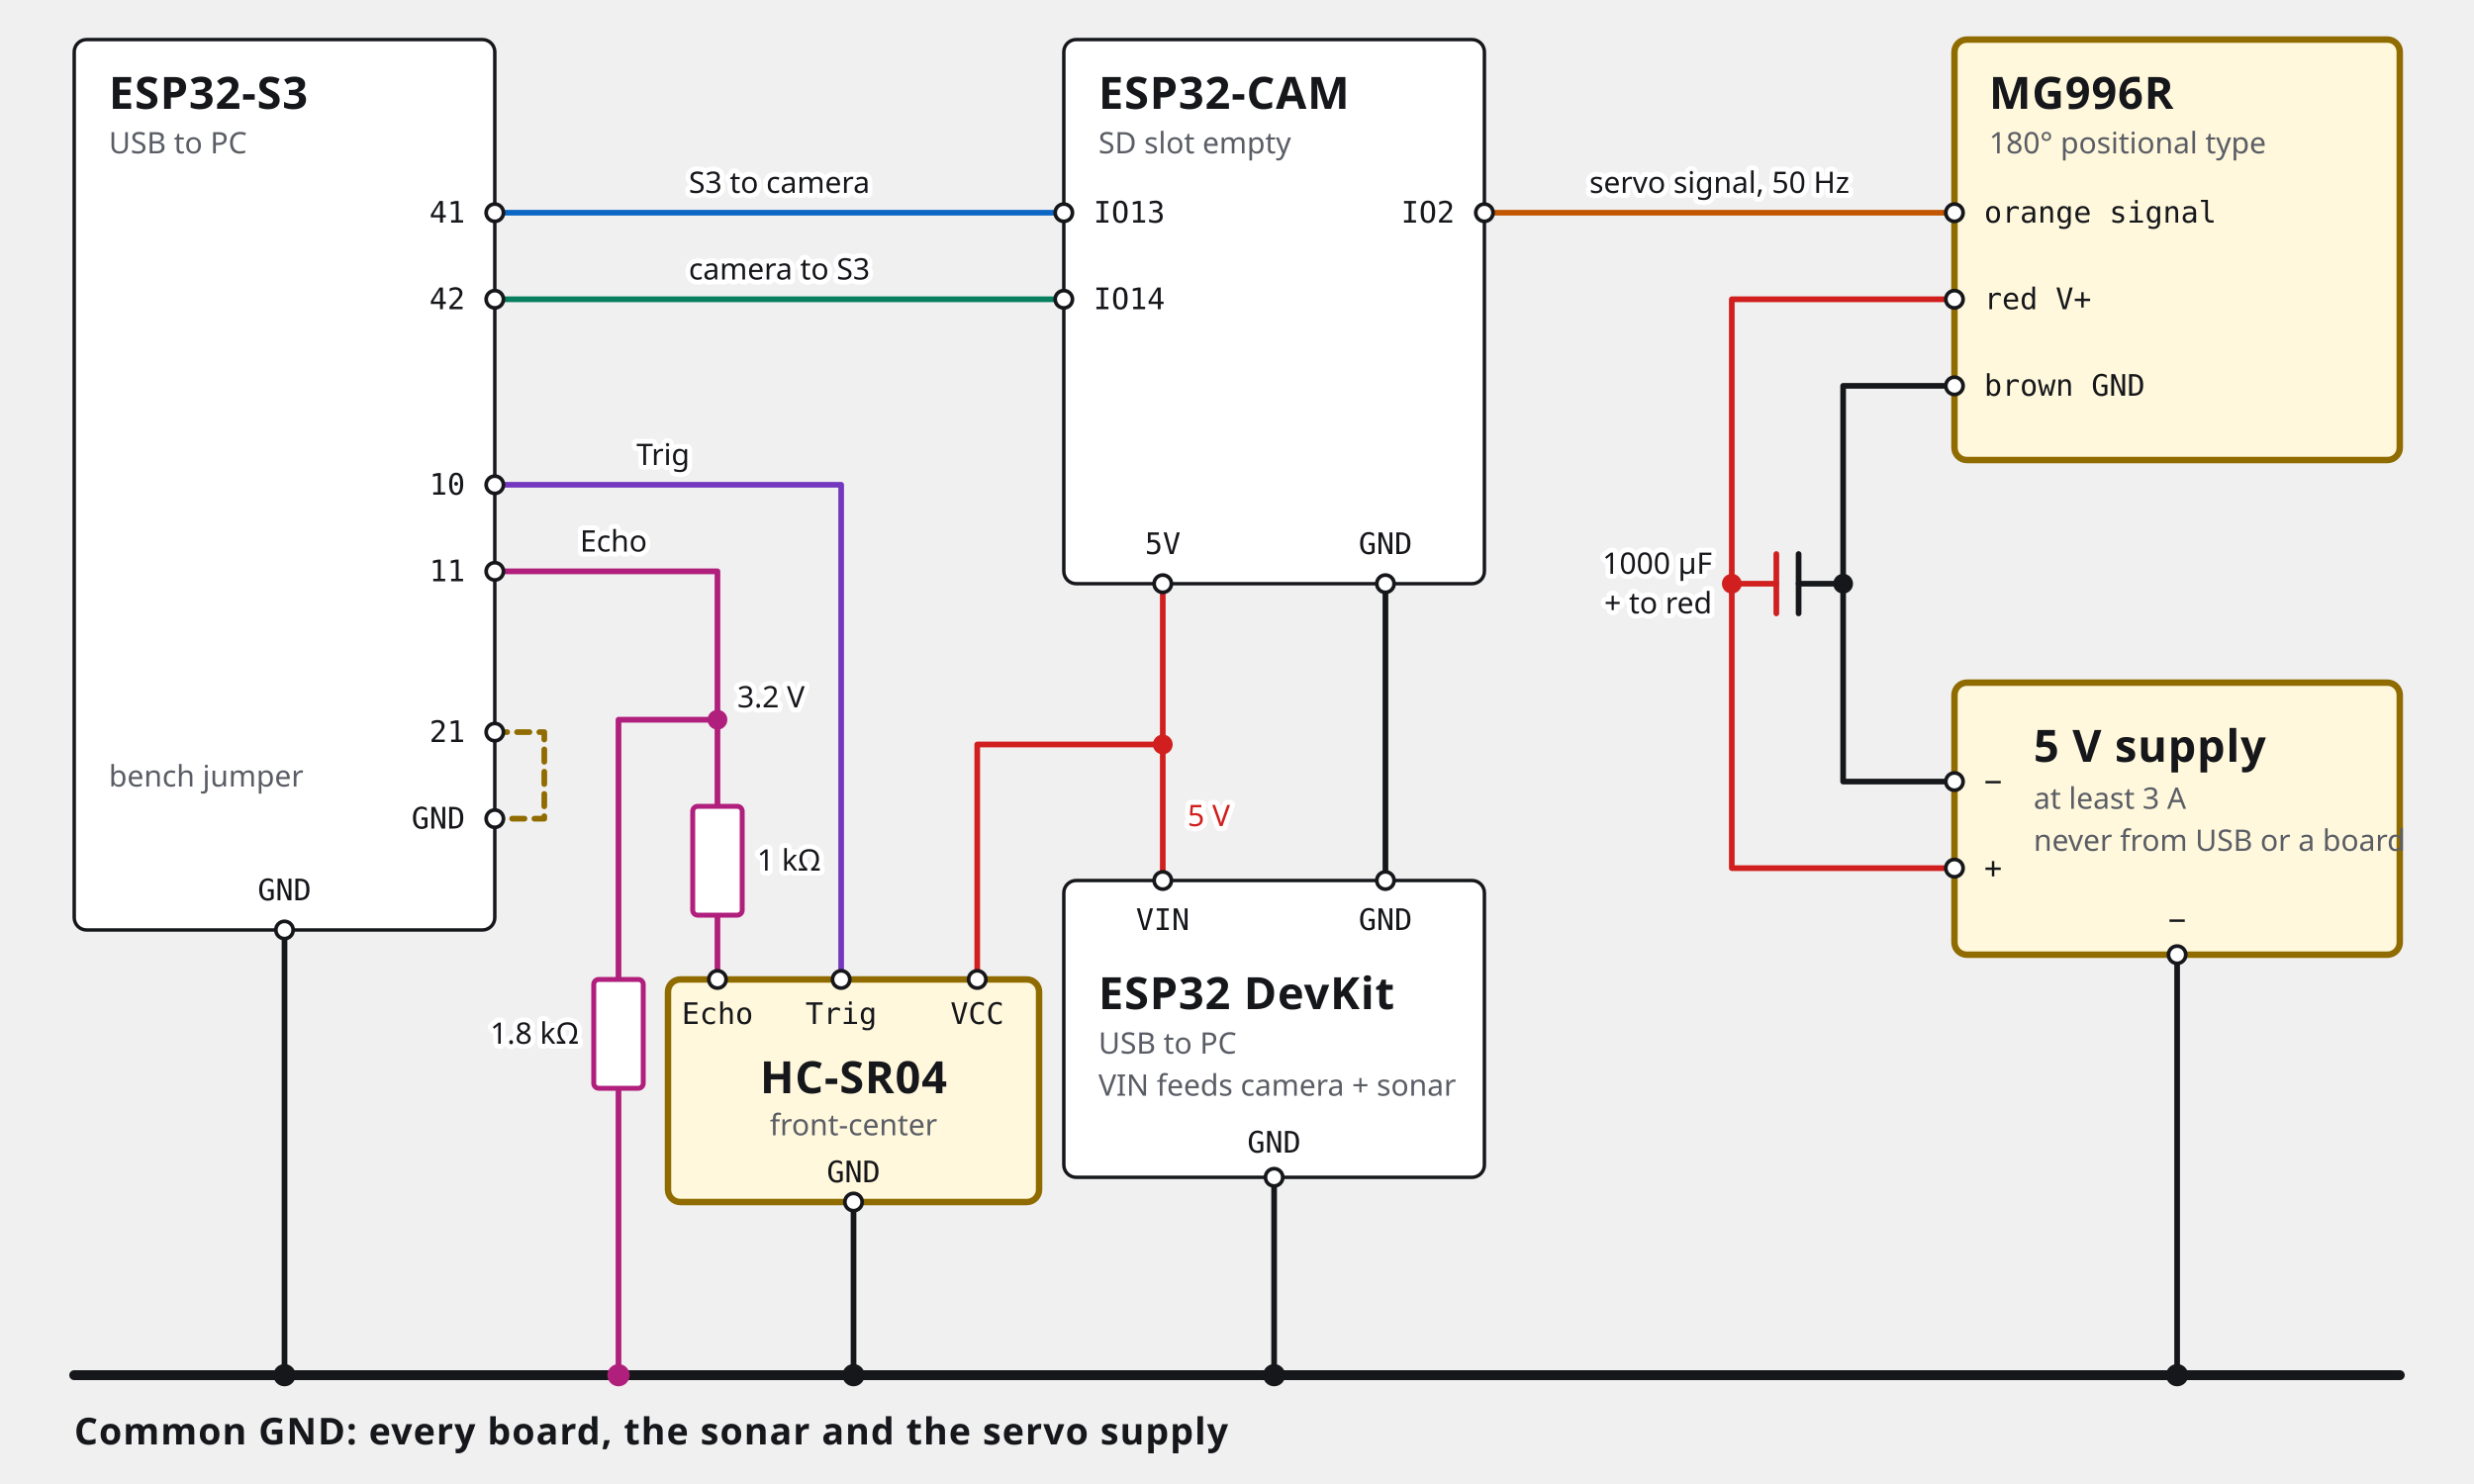
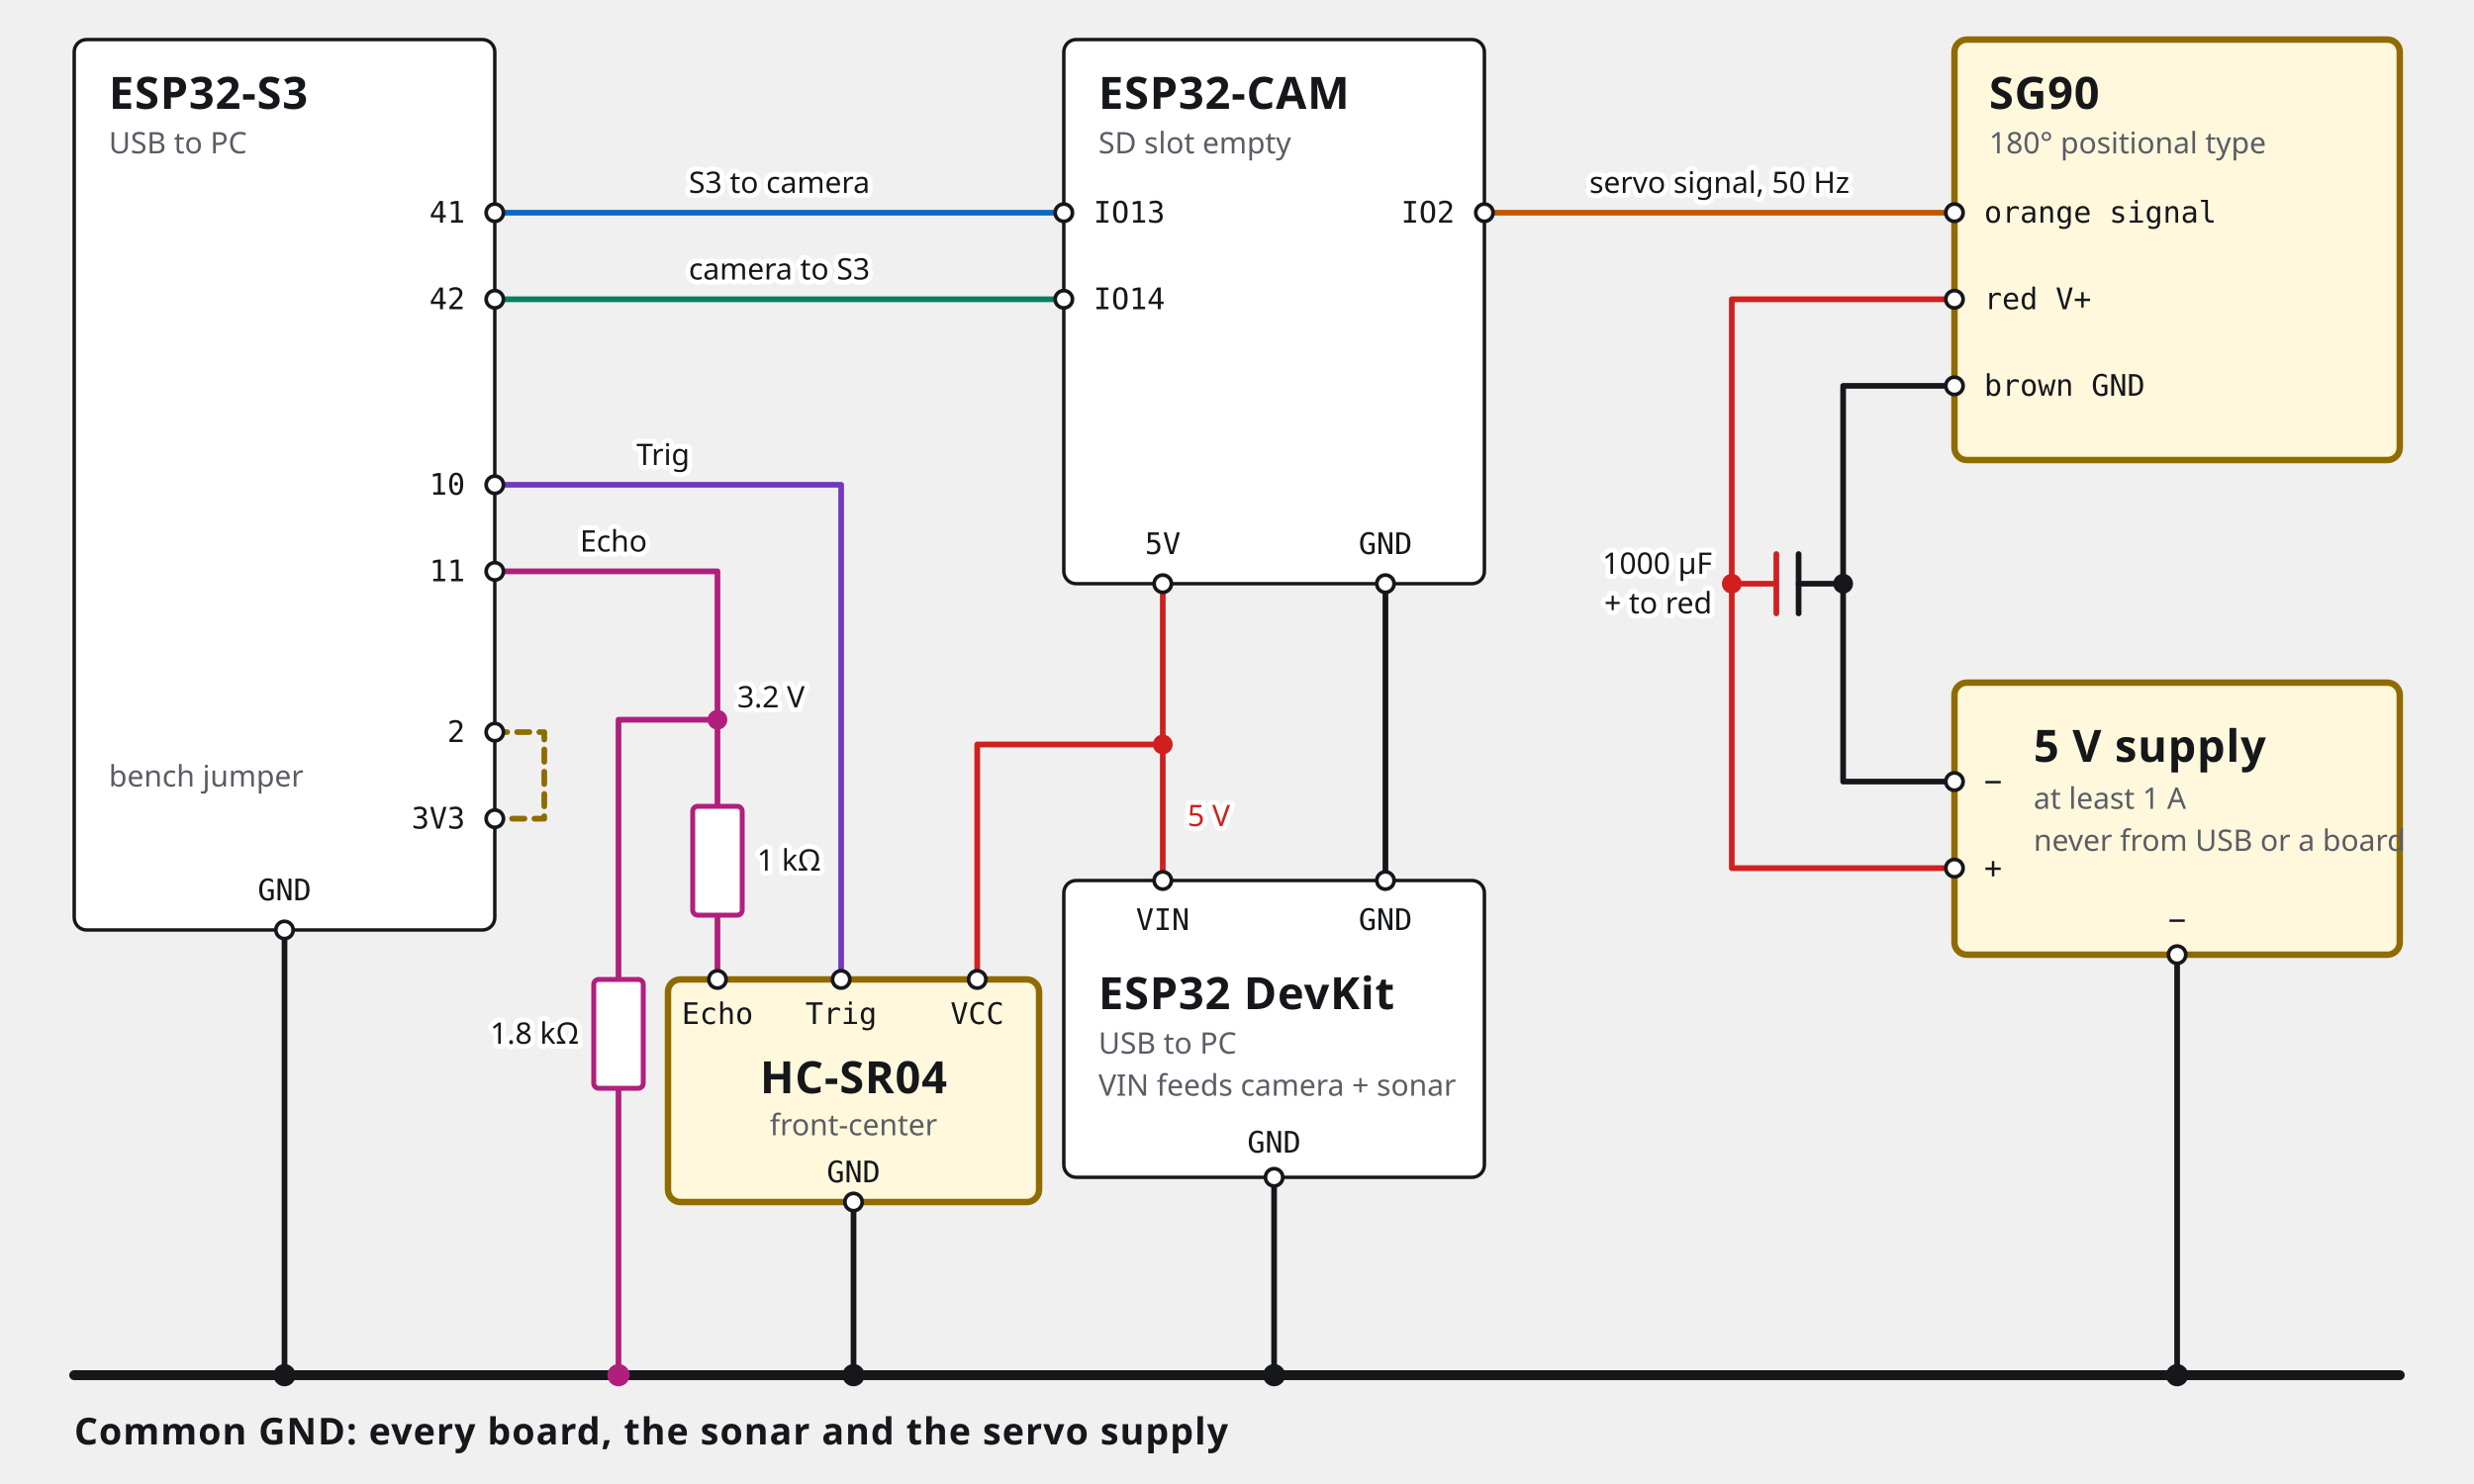
<svg xmlns="http://www.w3.org/2000/svg" viewBox="0 44 1000 600" role="img" aria-label="Bench wiring. S3 pins 41 and 42 connect to camera IO13 and IO14. S3 pin 10 goes to sonar Trig. Sonar Echo goes through 1 kilo-ohm to S3 pin 11, with 1.8 kilo-ohm from pin 11 to ground. DevKit VIN powers the camera and the sonar. Camera IO2 drives the servo signal. A separate 5 volt supply powers the servo. All grounds join.">
  <style>svg{color:#16171B;background:#fff}text { fill: currentColor; font: 400 12.5px "Barlow", "Segoe UI", system-ui, sans-serif; }
text.t-h { font: 600 18px "Barlow Condensed", "Arial Narrow", sans-serif; letter-spacing: .02em; }
text.t-s { fill: #5A5D65; font-size: 12px; }
text.t-p { font: 500 12px "JetBrains Mono", ui-monospace, Menlo, Consolas, monospace; }
text.t-w { font-size: 12px; paint-order: stroke; stroke: #FFFFFF; stroke-width: 4px; stroke-linejoin: round; }
text.t-z { font: 600 15px "Barlow Condensed", "Arial Narrow", sans-serif; letter-spacing: .03em; }
text.c-5 { fill: #D11F1F; }
text.c-a { fill: #8F6B00; font-weight: 600; }
.box { fill: #FFFFFF; stroke: currentColor; stroke-width: 1.4; }
.box-new { fill: #FFF8DC; stroke: #8F6B00; stroke-width: 2.6; }
.box-stop { fill: none; stroke: #D11F1F; stroke-width: 2.2; }
.zone-cut { fill: #FFF3C7; }
.zone-on { fill: #E5F2E9; }
.wire { fill: none; stroke: currentColor; stroke-width: 2.3; stroke-linejoin: round; stroke-linecap: round; }
.bus { stroke-width: 4; }
.w-5 { stroke: #D11F1F; } .w-b { stroke: #0B66C3; } .w-t { stroke: #087F5F; }
.w-o { stroke: #C25500; } .w-p { stroke: #7338BD; } .w-m { stroke: #B01F7C; }
.w-a { stroke: #8F6B00; stroke-dasharray: 5 4; }
.w-mot { stroke: #5A5D65; }
.thin { stroke-width: 1.6; }
.dash { stroke-dasharray: 4 4; }
.dot { fill: currentColor; } .dot-5 { fill: #D11F1F; } .dot-m { fill: #B01F7C; }
.pin { fill: #FFFFFF; stroke: currentColor; stroke-width: 1.5; }
.res { fill: #FFFFFF; stroke: #B01F7C; stroke-width: 2; }
.ah { fill: currentColor; } .ah-5 { fill: #D11F1F; }

</style>
  <line class="wire bus" x1="30" y1="600" x2="970" y2="600" />
  <text x="30" y="628" class="t-z">Common GND: every board, the sonar and the servo supply</text>
  <rect class="box" x="30" y="60" width="170" height="360" rx="5" />
  <text class="t-h" x="44" y="88">ESP32-S3</text>
  <text class="t-s" x="44" y="106">USB to PC</text>
  <text class="t-p" x="188" y="134" text-anchor="end">41</text>
  <text class="t-p" x="188" y="169" text-anchor="end">42</text>
  <text class="t-p" x="188" y="244" text-anchor="end">10</text>
  <text class="t-p" x="188" y="279" text-anchor="end">11</text>
-   <text class="t-p" x="188" y="344" text-anchor="end">21</text>
-   <text class="t-p" x="188" y="379" text-anchor="end">GND</text>
+   <text class="t-p" x="188" y="344" text-anchor="end">2</text>
+   <text class="t-p" x="188" y="379" text-anchor="end">3V3</text>
  <text class="t-s" x="44" y="362">bench jumper</text>
  <text class="t-p" x="115" y="408" text-anchor="middle">GND</text>
  <path class="wire w-a" d="M200 340H220V375H200" />
  <path class="wire w-b" d="M200 130H430" />
  <path class="wire w-t" d="M200 165H430" />
  <text class="t-w" x="315" y="122" text-anchor="middle">S3 to camera</text>
  <text class="t-w" x="315" y="157" text-anchor="middle">camera to S3</text>
  <rect class="box" x="430" y="60" width="170" height="220" rx="5" />
  <text class="t-h" x="444" y="88">ESP32-CAM</text>
  <text class="t-s" x="444" y="106">SD slot empty</text>
  <text class="t-p" x="442" y="134">IO13</text>
  <text class="t-p" x="442" y="169">IO14</text>
  <text class="t-p" x="588" y="134" text-anchor="end">IO2</text>
  <text class="t-p" x="470" y="268" text-anchor="middle">5V</text>
  <text class="t-p" x="560" y="268" text-anchor="middle">GND</text>
  <path class="wire w-5" d="M470 280V400" />
  <path class="wire" d="M560 280V400" />
  <text class="t-w c-5" x="480" y="378">5 V</text>
  <rect class="box" x="430" y="400" width="170" height="120" rx="5" />
  <text class="t-p" x="470" y="420" text-anchor="middle">VIN</text>
  <text class="t-p" x="560" y="420" text-anchor="middle">GND</text>
  <text class="t-h" x="444" y="452">ESP32 DevKit</text>
  <text class="t-s" x="444" y="470">USB to PC</text>
  <text class="t-s" x="444" y="487">VIN feeds camera + sonar</text>
  <text class="t-p" x="515" y="510" text-anchor="middle">GND</text>
  <path class="wire w-p" d="M200 240H340V440" />
  <text class="t-w" x="268" y="232" text-anchor="middle">Trig</text>
  <path class="wire w-m" d="M200 275H290V370" />
  <path class="wire w-m" d="M290 414V440" />
  <text class="t-w" x="248" y="267" text-anchor="middle">Echo</text>
  <path class="wire w-m" d="M290 335H250V440" />
  <path class="wire w-m" d="M250 484V600" />
  <rect class="res" x="280" y="370" width="20" height="44" rx="2" />
  <rect class="res" x="240" y="440" width="20" height="44" rx="2" />
  <text class="t-w" x="306" y="396">1 kΩ</text>
  <text class="t-w" x="234" y="466" text-anchor="end">1.8 kΩ</text>
  <circle class="dot-m" cx="290" cy="335" r="4" />
  <text class="t-w" x="298" y="330">3.2 V</text>
  <path class="wire w-5" d="M395 440V345H470" />
  <circle class="dot-5" cx="470" cy="345" r="4" />
  <rect class="box-new" x="270" y="440" width="150" height="90" rx="5" />
  <text class="t-p" x="290" y="458" text-anchor="middle">Echo</text>
  <text class="t-p" x="340" y="458" text-anchor="middle">Trig</text>
  <text class="t-p" x="395" y="458" text-anchor="middle">VCC</text>
  <text class="t-h" x="345" y="486" text-anchor="middle">HC-SR04</text>
  <text class="t-s" x="345" y="503" text-anchor="middle">front-center</text>
  <text class="t-p" x="345" y="522" text-anchor="middle">GND</text>
  <path class="wire w-o" d="M600 130H790" />
  <text class="t-w" x="695" y="122" text-anchor="middle">servo signal, 50 Hz</text>
  <rect class="box-new" x="790" y="60" width="180" height="170" rx="5" />
-   <text class="t-h" x="804" y="88">MG996R</text>
+   <text class="t-h" x="804" y="88">SG90</text>
  <text class="t-s" x="804" y="106">180° positional type</text>
  <text class="t-p" x="802" y="134">orange signal</text>
  <text class="t-p" x="802" y="169">red V+</text>
  <text class="t-p" x="802" y="204">brown GND</text>
  <path class="wire w-5" d="M790 165H700V395H790" />
  <path class="wire" d="M790 200H745V360H790" />
  <path class="wire w-5" d="M700 280H718" />
  <path class="wire" d="M727 280H745" />
  <path class="wire w-5" d="M718 268V292" />
  <path class="wire" d="M727 268V292" />
  <circle class="dot-5" cx="700" cy="280" r="4" />
  <circle class="dot" cx="745" cy="280" r="4" />
  <text class="t-w" x="692" y="276" text-anchor="end">1000 µF</text>
  <text class="t-w" x="692" y="292" text-anchor="end">+ to red</text>
  <rect class="box-new" x="790" y="320" width="180" height="110" rx="5" />
  <text class="t-p" x="802" y="364">−</text>
  <text class="t-p" x="802" y="399">+</text>
  <text class="t-h" x="822" y="352">5 V supply</text>
-   <text class="t-s" x="822" y="371">at least 3 A</text>
+   <text class="t-s" x="822" y="371">at least 1 A</text>
  <text class="t-s" x="822" y="388">never from USB or a board</text>
  <text class="t-p" x="880" y="420" text-anchor="middle">−</text>
  <path class="wire" d="M115 420V600" />
  <path class="wire" d="M345 530V600" />
  <path class="wire" d="M515 520V600" />
  <path class="wire" d="M880 430V600" />
  <circle class="dot" cx="115" cy="600" r="4.5" />
  <circle class="dot-m" cx="250" cy="600" r="4.5" />
  <circle class="dot" cx="345" cy="600" r="4.5" />
  <circle class="dot" cx="515" cy="600" r="4.5" />
  <circle class="dot" cx="880" cy="600" r="4.5" />
  <g class="pins">
    <circle class="pin" cx="200" cy="130" r="3.5" />
    <circle class="pin" cx="200" cy="165" r="3.5" />
    <circle class="pin" cx="200" cy="240" r="3.5" />
    <circle class="pin" cx="200" cy="275" r="3.5" />
    <circle class="pin" cx="200" cy="340" r="3.5" />
    <circle class="pin" cx="200" cy="375" r="3.5" />
    <circle class="pin" cx="115" cy="420" r="3.5" />
    <circle class="pin" cx="430" cy="130" r="3.5" />
    <circle class="pin" cx="430" cy="165" r="3.5" />
    <circle class="pin" cx="600" cy="130" r="3.5" />
    <circle class="pin" cx="470" cy="280" r="3.5" />
    <circle class="pin" cx="560" cy="280" r="3.5" />
    <circle class="pin" cx="470" cy="400" r="3.5" />
    <circle class="pin" cx="560" cy="400" r="3.5" />
    <circle class="pin" cx="515" cy="520" r="3.5" />
    <circle class="pin" cx="290" cy="440" r="3.5" />
    <circle class="pin" cx="340" cy="440" r="3.5" />
    <circle class="pin" cx="395" cy="440" r="3.5" />
    <circle class="pin" cx="345" cy="530" r="3.5" />
    <circle class="pin" cx="790" cy="130" r="3.5" />
    <circle class="pin" cx="790" cy="165" r="3.5" />
    <circle class="pin" cx="790" cy="200" r="3.5" />
    <circle class="pin" cx="790" cy="360" r="3.5" />
    <circle class="pin" cx="790" cy="395" r="3.5" />
    <circle class="pin" cx="880" cy="430" r="3.5" />
  </g>
</svg>
